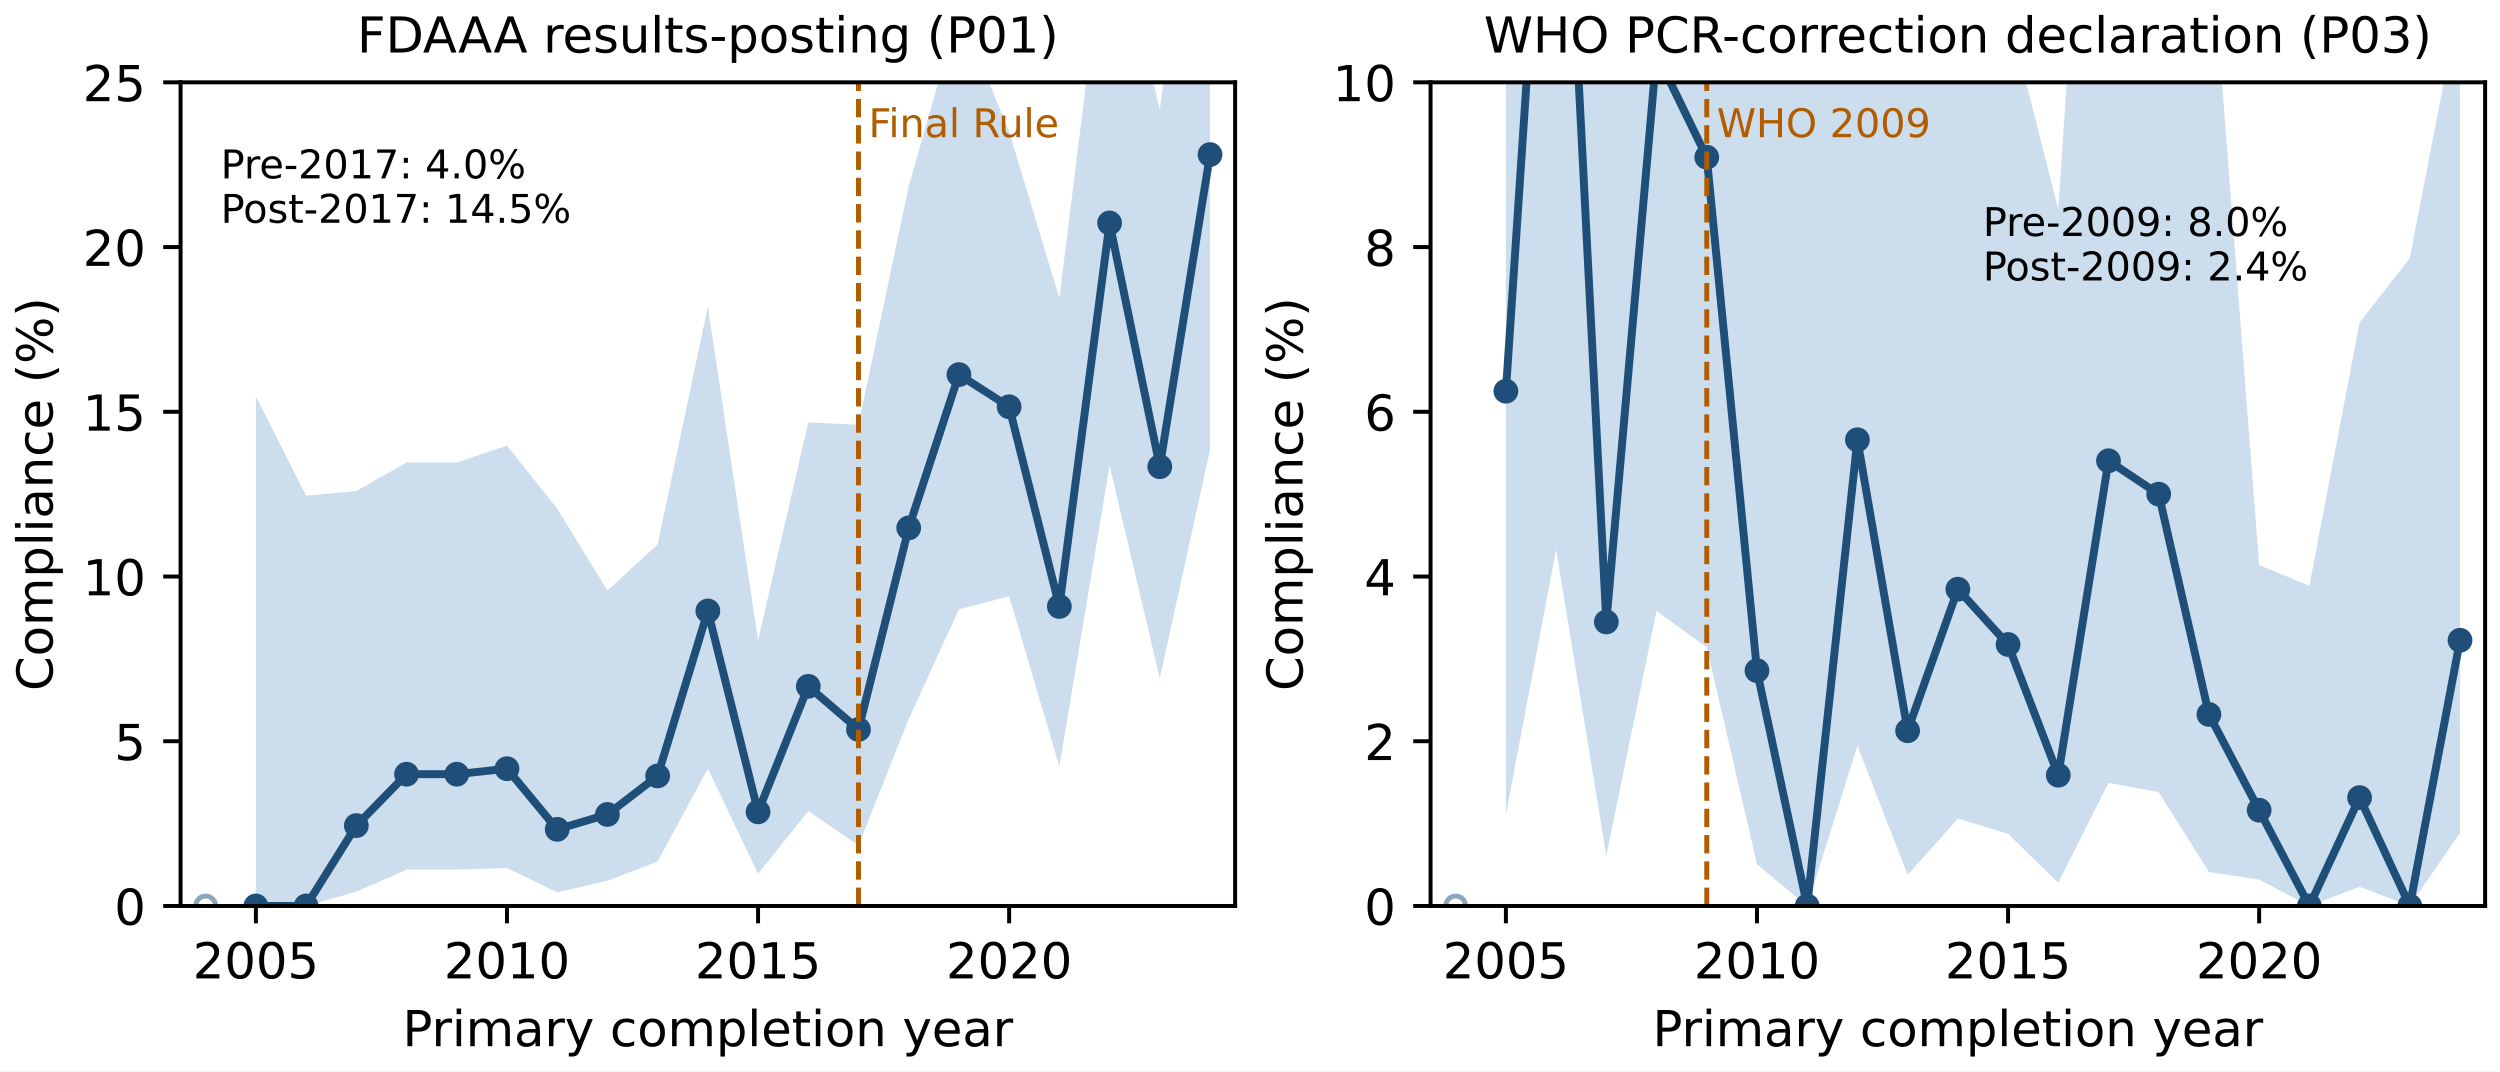
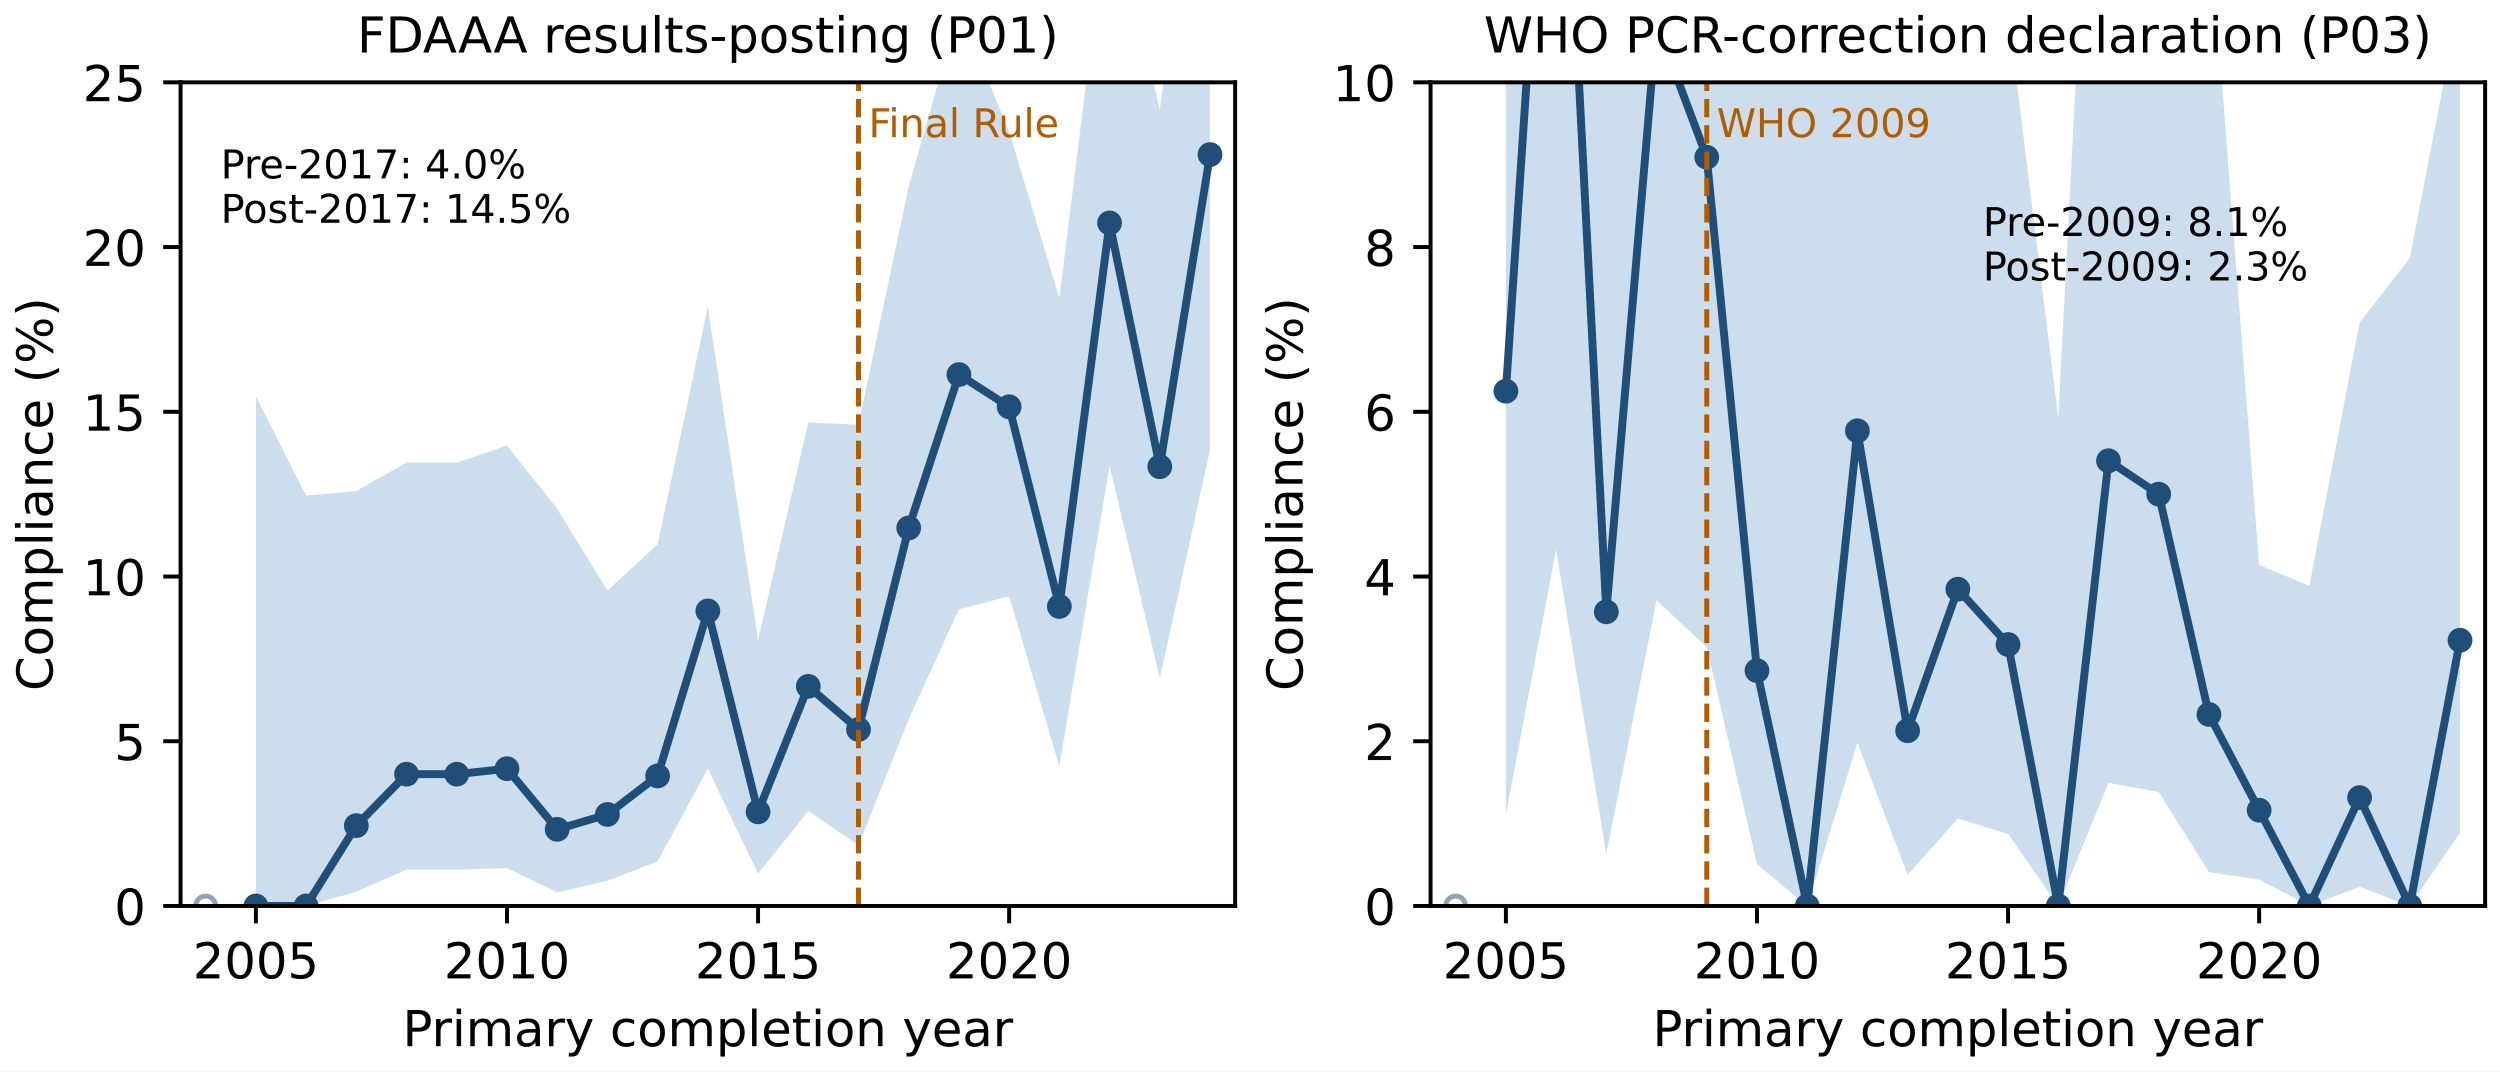
<svg xmlns="http://www.w3.org/2000/svg" xmlns:xlink="http://www.w3.org/1999/xlink" width="504pt" height="216pt" viewBox="0 0 504 216" version="1.1">
  <defs>
    <style type="text/css">*{stroke-linejoin: round; stroke-linecap: butt}</style>
  </defs>
  <g id="figure_1">
    <g id="patch_1">
      <path d="M 0 216  L 504 216  L 504 0  L 0 0  z " style="fill: #ffffff" />
    </g>
    <g id="axes_1">
      <g id="patch_2">
        <path d="M 36.403 182.644  L 249 182.644  L 249 16.599  L 36.403 16.599  z " style="fill: #ffffff" />
      </g>
      <g id="FillBetweenPolyCollection_1">
        <path d="M 51.589 79.935  L 51.589 182.644  L 61.712 182.644  L 71.836 179.775  L 81.96 175.312  L 92.083 175.312  L 102.207 175.004  L 112.331 179.909  L 122.454 177.562  L 132.578 173.667  L 142.702 154.953  L 152.825 176.159  L 162.949 163.508  L 173.072 170.432  L 183.196 144.977  L 193.32 122.84  L 203.443 120.195  L 213.567 154.527  L 223.691 93.867  L 233.814 136.721  L 243.938 90.709  L 243.938 -51.188  L 243.938 -51.188  L 233.814 22.144  L 223.691 -21.37  L 213.567 60.111  L 203.443 26.534  L 193.32 1.945  L 183.196 37.558  L 173.072 85.625  L 162.949 85.175  L 152.825 129.073  L 142.702 61.811  L 132.578 109.751  L 122.454 119.054  L 112.331 102.55  L 102.207 89.82  L 92.083 93.244  L 81.96 93.244  L 71.836 98.99  L 61.712 99.917  L 51.589 79.935  z " clip-path="url(#pf16d7f4deb)" style="fill: #377eb8; fill-opacity: 0.25" />
      </g>
      <g id="FillBetweenPolyCollection_2">
        <defs>
          <path id="m51cd6e3068" d="M 41.465 -248.821  L 41.465 -33.356  L 41.465 -248.821  L 41.465 -248.821  z " />
        </defs>
        <g clip-path="url(#pf16d7f4deb)">
          <use xlink:href="#m51cd6e3068" x="0" y="216" style="fill: #377eb8; fill-opacity: 0.1" />
        </g>
      </g>
      <g id="matplotlib.axis_1">
        <g id="xtick_1">
          <g id="line2d_1">
            <defs>
              <path id="m7ec296d7c9" d="M 0 0  L 0 3.5  " style="stroke: #000000; stroke-width: 0.8" />
            </defs>
            <g>
              <use xlink:href="#m7ec296d7c9" x="51.589" y="182.644" style="stroke: #000000; stroke-width: 0.8" />
            </g>
          </g>
          <g id="text_1">
            <text style="font-size: 10px; font-family: 'DejaVu Sans', 'Bitstream Vera Sans', 'Computer Modern Sans Serif', 'Lucida Grande', 'Verdana', 'Geneva', 'Lucid', 'Arial', 'Helvetica', 'Avant Garde', sans-serif; text-anchor: middle" x="51.589" y="197.242" transform="rotate(-0 51.58882 197.2419)">2005</text>
          </g>
        </g>
        <g id="xtick_2">
          <g id="line2d_2">
            <g>
              <use xlink:href="#m7ec296d7c9" x="102.207" y="182.644" style="stroke: #000000; stroke-width: 0.8" />
            </g>
          </g>
          <g id="text_2">
            <text style="font-size: 10px; font-family: 'DejaVu Sans', 'Bitstream Vera Sans', 'Computer Modern Sans Serif', 'Lucida Grande', 'Verdana', 'Geneva', 'Lucid', 'Arial', 'Helvetica', 'Avant Garde', sans-serif; text-anchor: middle" x="102.207" y="197.242" transform="rotate(-0 102.207 197.2419)">2010</text>
          </g>
        </g>
        <g id="xtick_3">
          <g id="line2d_3">
            <g>
              <use xlink:href="#m7ec296d7c9" x="152.825" y="182.644" style="stroke: #000000; stroke-width: 0.8" />
            </g>
          </g>
          <g id="text_3">
            <text style="font-size: 10px; font-family: 'DejaVu Sans', 'Bitstream Vera Sans', 'Computer Modern Sans Serif', 'Lucida Grande', 'Verdana', 'Geneva', 'Lucid', 'Arial', 'Helvetica', 'Avant Garde', sans-serif; text-anchor: middle" x="152.825" y="197.242" transform="rotate(-0 152.8252 197.2419)">2015</text>
          </g>
        </g>
        <g id="xtick_4">
          <g id="line2d_4">
            <g>
              <use xlink:href="#m7ec296d7c9" x="203.443" y="182.644" style="stroke: #000000; stroke-width: 0.8" />
            </g>
          </g>
          <g id="text_4">
            <text style="font-size: 10px; font-family: 'DejaVu Sans', 'Bitstream Vera Sans', 'Computer Modern Sans Serif', 'Lucida Grande', 'Verdana', 'Geneva', 'Lucid', 'Arial', 'Helvetica', 'Avant Garde', sans-serif; text-anchor: middle" x="203.443" y="197.242" transform="rotate(-0 203.4434 197.2419)">2020</text>
          </g>
        </g>
        <g id="text_5">
          <text style="font-size: 10px; font-family: 'DejaVu Sans', 'Bitstream Vera Sans', 'Computer Modern Sans Serif', 'Lucida Grande', 'Verdana', 'Geneva', 'Lucid', 'Arial', 'Helvetica', 'Avant Garde', sans-serif; text-anchor: middle" x="142.702" y="210.92" transform="rotate(-0 142.7016 210.9201)">Primary completion year</text>
        </g>
      </g>
      <g id="matplotlib.axis_2">
        <g id="ytick_1">
          <g id="line2d_5">
            <defs>
              <path id="m35e8b12c2d" d="M 0 0  L -3.5 0  " style="stroke: #000000; stroke-width: 0.8" />
            </defs>
            <g>
              <use xlink:href="#m35e8b12c2d" x="36.403" y="182.644" style="stroke: #000000; stroke-width: 0.8" />
            </g>
          </g>
          <g id="text_6">
            <text style="font-size: 10px; font-family: 'DejaVu Sans', 'Bitstream Vera Sans', 'Computer Modern Sans Serif', 'Lucida Grande', 'Verdana', 'Geneva', 'Lucid', 'Arial', 'Helvetica', 'Avant Garde', sans-serif; text-anchor: end" x="29.403" y="186.443" transform="rotate(-0 29.40337 186.4427)">0</text>
          </g>
        </g>
        <g id="ytick_2">
          <g id="line2d_6">
            <g>
              <use xlink:href="#m35e8b12c2d" x="36.403" y="149.435" style="stroke: #000000; stroke-width: 0.8" />
            </g>
          </g>
          <g id="text_7">
            <text style="font-size: 10px; font-family: 'DejaVu Sans', 'Bitstream Vera Sans', 'Computer Modern Sans Serif', 'Lucida Grande', 'Verdana', 'Geneva', 'Lucid', 'Arial', 'Helvetica', 'Avant Garde', sans-serif; text-anchor: end" x="29.403" y="153.234" transform="rotate(-0 29.40337 153.2338)">5</text>
          </g>
        </g>
        <g id="ytick_3">
          <g id="line2d_7">
            <g>
              <use xlink:href="#m35e8b12c2d" x="36.403" y="116.226" style="stroke: #000000; stroke-width: 0.8" />
            </g>
          </g>
          <g id="text_8">
            <text style="font-size: 10px; font-family: 'DejaVu Sans', 'Bitstream Vera Sans', 'Computer Modern Sans Serif', 'Lucida Grande', 'Verdana', 'Geneva', 'Lucid', 'Arial', 'Helvetica', 'Avant Garde', sans-serif; text-anchor: end" x="29.403" y="120.025" transform="rotate(-0 29.40337 120.0248)">10</text>
          </g>
        </g>
        <g id="ytick_4">
          <g id="line2d_8">
            <g>
              <use xlink:href="#m35e8b12c2d" x="36.403" y="83.017" style="stroke: #000000; stroke-width: 0.8" />
            </g>
          </g>
          <g id="text_9">
            <text style="font-size: 10px; font-family: 'DejaVu Sans', 'Bitstream Vera Sans', 'Computer Modern Sans Serif', 'Lucida Grande', 'Verdana', 'Geneva', 'Lucid', 'Arial', 'Helvetica', 'Avant Garde', sans-serif; text-anchor: end" x="29.403" y="86.816" transform="rotate(-0 29.40337 86.81583)">15</text>
          </g>
        </g>
        <g id="ytick_5">
          <g id="line2d_9">
            <g>
              <use xlink:href="#m35e8b12c2d" x="36.403" y="49.808" style="stroke: #000000; stroke-width: 0.8" />
            </g>
          </g>
          <g id="text_10">
            <text style="font-size: 10px; font-family: 'DejaVu Sans', 'Bitstream Vera Sans', 'Computer Modern Sans Serif', 'Lucida Grande', 'Verdana', 'Geneva', 'Lucid', 'Arial', 'Helvetica', 'Avant Garde', sans-serif; text-anchor: end" x="29.403" y="53.607" transform="rotate(-0 29.40337 53.60686)">20</text>
          </g>
        </g>
        <g id="ytick_6">
          <g id="line2d_10">
            <g>
              <use xlink:href="#m35e8b12c2d" x="36.403" y="16.599" style="stroke: #000000; stroke-width: 0.8" />
            </g>
          </g>
          <g id="text_11">
            <text style="font-size: 10px; font-family: 'DejaVu Sans', 'Bitstream Vera Sans', 'Computer Modern Sans Serif', 'Lucida Grande', 'Verdana', 'Geneva', 'Lucid', 'Arial', 'Helvetica', 'Avant Garde', sans-serif; text-anchor: end" x="29.403" y="20.398" transform="rotate(-0 29.40337 20.3979)">25</text>
          </g>
        </g>
        <g id="text_12">
          <text style="font-size: 10px; font-family: 'DejaVu Sans', 'Bitstream Vera Sans', 'Computer Modern Sans Serif', 'Lucida Grande', 'Verdana', 'Geneva', 'Lucid', 'Arial', 'Helvetica', 'Avant Garde', sans-serif; text-anchor: middle" x="10.599" y="99.621" transform="rotate(-90 10.59868 99.62109)">Compliance (%)</text>
        </g>
      </g>
      <g id="line2d_11">
        <path d="M 51.589 182.644  L 61.712 182.644  L 71.836 166.444  L 81.96 156.076  L 92.083 156.076  L 102.207 154.969  L 112.331 167.197  L 122.454 164.194  L 132.578 156.426  L 142.702 123.165  L 152.825 163.667  L 162.949 138.365  L 173.072 147.062  L 183.196 106.426  L 193.32 75.518  L 203.443 82.01  L 213.567 122.264  L 223.691 44.948  L 233.814 94.086  L 243.938 31.164  " clip-path="url(#pf16d7f4deb)" style="fill: none; stroke: #1f4e79; stroke-width: 1.6; stroke-linecap: square" />
        <defs>
          <path id="m28470a1b3a" d="M 0 2  C 0.53 2 1.039 1.789 1.414 1.414  C 1.789 1.039 2 0.53 2 0  C 2 -0.53 1.789 -1.039 1.414 -1.414  C 1.039 -1.789 0.53 -2 0 -2  C -0.53 -2 -1.039 -1.789 -1.414 -1.414  C -1.789 -1.039 -2 -0.53 -2 0  C -2 0.53 -1.789 1.039 -1.414 1.414  C -1.039 1.789 -0.53 2 0 2  z " style="stroke: #1f4e79" />
        </defs>
        <g clip-path="url(#pf16d7f4deb)">
          <use xlink:href="#m28470a1b3a" x="51.589" y="182.644" style="fill: #1f4e79; stroke: #1f4e79" />
          <use xlink:href="#m28470a1b3a" x="61.712" y="182.644" style="fill: #1f4e79; stroke: #1f4e79" />
          <use xlink:href="#m28470a1b3a" x="71.836" y="166.444" style="fill: #1f4e79; stroke: #1f4e79" />
          <use xlink:href="#m28470a1b3a" x="81.96" y="156.076" style="fill: #1f4e79; stroke: #1f4e79" />
          <use xlink:href="#m28470a1b3a" x="92.083" y="156.076" style="fill: #1f4e79; stroke: #1f4e79" />
          <use xlink:href="#m28470a1b3a" x="102.207" y="154.969" style="fill: #1f4e79; stroke: #1f4e79" />
          <use xlink:href="#m28470a1b3a" x="112.331" y="167.197" style="fill: #1f4e79; stroke: #1f4e79" />
          <use xlink:href="#m28470a1b3a" x="122.454" y="164.194" style="fill: #1f4e79; stroke: #1f4e79" />
          <use xlink:href="#m28470a1b3a" x="132.578" y="156.426" style="fill: #1f4e79; stroke: #1f4e79" />
          <use xlink:href="#m28470a1b3a" x="142.702" y="123.165" style="fill: #1f4e79; stroke: #1f4e79" />
          <use xlink:href="#m28470a1b3a" x="152.825" y="163.667" style="fill: #1f4e79; stroke: #1f4e79" />
          <use xlink:href="#m28470a1b3a" x="162.949" y="138.365" style="fill: #1f4e79; stroke: #1f4e79" />
          <use xlink:href="#m28470a1b3a" x="173.072" y="147.062" style="fill: #1f4e79; stroke: #1f4e79" />
          <use xlink:href="#m28470a1b3a" x="183.196" y="106.426" style="fill: #1f4e79; stroke: #1f4e79" />
          <use xlink:href="#m28470a1b3a" x="193.32" y="75.518" style="fill: #1f4e79; stroke: #1f4e79" />
          <use xlink:href="#m28470a1b3a" x="203.443" y="82.01" style="fill: #1f4e79; stroke: #1f4e79" />
          <use xlink:href="#m28470a1b3a" x="213.567" y="122.264" style="fill: #1f4e79; stroke: #1f4e79" />
          <use xlink:href="#m28470a1b3a" x="223.691" y="44.948" style="fill: #1f4e79; stroke: #1f4e79" />
          <use xlink:href="#m28470a1b3a" x="233.814" y="94.086" style="fill: #1f4e79; stroke: #1f4e79" />
          <use xlink:href="#m28470a1b3a" x="243.938" y="31.164" style="fill: #1f4e79; stroke: #1f4e79" />
        </g>
      </g>
      <g id="line2d_12">
        <path d="M 41.465 182.644  " clip-path="url(#pf16d7f4deb)" style="fill: none; stroke: #1f4e79; stroke-opacity: 0.5; stroke-width: 0.7; stroke-linecap: square" />
        <defs>
          <path id="mfff2689af4" d="M 0 2  C 0.53 2 1.039 1.789 1.414 1.414  C 1.789 1.039 2 0.53 2 0  C 2 -0.53 1.789 -1.039 1.414 -1.414  C 1.039 -1.789 0.53 -2 0 -2  C -0.53 -2 -1.039 -1.789 -1.414 -1.414  C -1.789 -1.039 -2 -0.53 -2 0  C -2 0.53 -1.789 1.039 -1.414 1.414  C -1.039 1.789 -0.53 2 0 2  z " style="stroke: #1f4e79; stroke-opacity: 0.5" />
        </defs>
        <g clip-path="url(#pf16d7f4deb)">
          <use xlink:href="#mfff2689af4" x="41.465" y="182.644" style="fill: #ffffff; fill-opacity: 0.5; stroke: #1f4e79; stroke-opacity: 0.5" />
        </g>
      </g>
      <g id="line2d_13">
        <path d="M 173.072 182.644  L 173.072 16.599  " clip-path="url(#pf16d7f4deb)" style="fill: none; stroke-dasharray: 3.7,1.6; stroke-dashoffset: 0; stroke: #b25c00" />
      </g>
      <g id="patch_3">
        <path d="M 36.403 182.644  L 36.403 16.599  " style="fill: none; stroke: #000000; stroke-width: 0.8; stroke-linejoin: miter; stroke-linecap: square" />
      </g>
      <g id="patch_4">
        <path d="M 249 182.644  L 249 16.599  " style="fill: none; stroke: #000000; stroke-width: 0.8; stroke-linejoin: miter; stroke-linecap: square" />
      </g>
      <g id="patch_5">
        <path d="M 36.403 182.644  L 249 182.644  " style="fill: none; stroke: #000000; stroke-width: 0.8; stroke-linejoin: miter; stroke-linecap: square" />
      </g>
      <g id="patch_6">
        <path d="M 36.403 16.599  L 249 16.599  " style="fill: none; stroke: #000000; stroke-width: 0.8; stroke-linejoin: miter; stroke-linecap: square" />
      </g>
      <g id="text_13">
        <text style="font-size: 8px; font-family: 'DejaVu Sans', 'Bitstream Vera Sans', 'Computer Modern Sans Serif', 'Lucida Grande', 'Verdana', 'Geneva', 'Lucid', 'Arial', 'Helvetica', 'Avant Garde', sans-serif; text-anchor: start; fill: #b25c00" x="175.097" y="27.659" transform="rotate(-0 175.0972 27.65877)">Final Rule</text>
      </g>
      <g id="text_14">
        <text style="font-size: 8px; font-family: 'DejaVu Sans', 'Bitstream Vera Sans', 'Computer Modern Sans Serif', 'Lucida Grande', 'Verdana', 'Geneva', 'Lucid', 'Arial', 'Helvetica', 'Avant Garde', sans-serif" transform="translate(44.50227 35.96101)">Pre-2017: 4.0%</text>
        <text style="font-size: 8px; font-family: 'DejaVu Sans', 'Bitstream Vera Sans', 'Computer Modern Sans Serif', 'Lucida Grande', 'Verdana', 'Geneva', 'Lucid', 'Arial', 'Helvetica', 'Avant Garde', sans-serif" transform="translate(44.50227 44.91926)">Post-2017: 14.5%</text>
      </g>
      <g id="text_15">
        <text style="font-size: 10px; font-family: 'DejaVu Sans', 'Bitstream Vera Sans', 'Computer Modern Sans Serif', 'Lucida Grande', 'Verdana', 'Geneva', 'Lucid', 'Arial', 'Helvetica', 'Avant Garde', sans-serif; text-anchor: middle" x="142.702" y="10.599" transform="rotate(-0 142.7016 10.59868)">FDAAA results-posting (P01)</text>
      </g>
    </g>
    <g id="axes_2">
      <g id="patch_7">
        <path d="M 288.403 182.644  L 501 182.644  L 501 16.599  L 288.403 16.599  z " style="fill: #ffffff" />
      </g>
      <g id="FillBetweenPolyCollection_3">
-         <path d="M 303.589 -287.741  L 303.589 164.18  L 313.712 110.816  L 323.836 172.493  L 333.96 123.175  L 344.083 130.499  L 354.207 174.239  L 364.331 182.644  L 374.454 150.37  L 384.578 176.391  L 394.702 165.023  L 404.825 168.115  L 414.949 177.982  L 425.072 157.818  L 435.196 159.695  L 445.32 175.807  L 455.443 177.339  L 465.567 182.644  L 475.691 178.781  L 485.814 182.644  L 495.938 167.88  L 495.938 -0.346  L 495.938 -0.346  L 485.814 52.047  L 475.691 65.023  L 465.567 118.11  L 455.443 113.902  L 445.32 -17.59  L 435.196 -91.395  L 425.072 -111.333  L 414.949 42.194  L 404.825 2.377  L 394.702 -32.902  L 384.578 -1.882  L 374.454 -72.571  L 364.331 -24.174  L 354.207 -58.671  L 344.083 -208.767  L 333.96 -255.467  L 323.836 -102.547  L 313.712 -518.641  L 303.589 -287.741  z " clip-path="url(#p718beea7c7)" style="fill: #377eb8; fill-opacity: 0.25" />
+         <path d="M 303.589 -287.741  L 303.589 164.18  L 313.712 110.816  L 323.836 172.129  L 333.96 121.01  L 344.083 130.499  L 354.207 174.239  L 364.331 182.644  L 374.454 149.743  L 384.578 176.391  L 394.702 165.023  L 404.825 168.115  L 414.949 182.644  L 425.072 157.818  L 435.196 159.695  L 445.32 175.807  L 455.443 177.339  L 465.567 182.644  L 475.691 178.781  L 485.814 182.644  L 495.938 167.88  L 495.938 -0.346  L 495.938 -0.346  L 485.814 52.047  L 475.691 65.023  L 465.567 118.11  L 455.443 113.902  L 445.32 -17.59  L 435.196 -91.395  L 425.072 -111.333  L 414.949 84.272  L 404.825 2.377  L 394.702 -32.902  L 384.578 -1.882  L 374.454 -77.092  L 364.331 -24.174  L 354.207 -58.671  L 344.083 -208.767  L 333.96 -268.93  L 323.836 -111.458  L 313.712 -518.641  L 303.589 -287.741  z " clip-path="url(#p718beea7c7)" style="fill: #377eb8; fill-opacity: 0.25" />
      </g>
      <g id="FillBetweenPolyCollection_4">
        <path d="M 293.465 -1134.84  L 293.465 182.644  L 293.465 -1134.84  L 293.465 -1134.84  z " clip-path="url(#p718beea7c7)" style="fill: #377eb8; fill-opacity: 0.1" />
      </g>
      <g id="matplotlib.axis_3">
        <g id="xtick_5">
          <g id="line2d_14">
            <g>
              <use xlink:href="#m7ec296d7c9" x="303.589" y="182.644" style="stroke: #000000; stroke-width: 0.8" />
            </g>
          </g>
          <g id="text_16">
            <text style="font-size: 10px; font-family: 'DejaVu Sans', 'Bitstream Vera Sans', 'Computer Modern Sans Serif', 'Lucida Grande', 'Verdana', 'Geneva', 'Lucid', 'Arial', 'Helvetica', 'Avant Garde', sans-serif; text-anchor: middle" x="303.589" y="197.242" transform="rotate(-0 303.5888 197.2419)">2005</text>
          </g>
        </g>
        <g id="xtick_6">
          <g id="line2d_15">
            <g>
              <use xlink:href="#m7ec296d7c9" x="354.207" y="182.644" style="stroke: #000000; stroke-width: 0.8" />
            </g>
          </g>
          <g id="text_17">
            <text style="font-size: 10px; font-family: 'DejaVu Sans', 'Bitstream Vera Sans', 'Computer Modern Sans Serif', 'Lucida Grande', 'Verdana', 'Geneva', 'Lucid', 'Arial', 'Helvetica', 'Avant Garde', sans-serif; text-anchor: middle" x="354.207" y="197.242" transform="rotate(-0 354.207 197.2419)">2010</text>
          </g>
        </g>
        <g id="xtick_7">
          <g id="line2d_16">
            <g>
              <use xlink:href="#m7ec296d7c9" x="404.825" y="182.644" style="stroke: #000000; stroke-width: 0.8" />
            </g>
          </g>
          <g id="text_18">
            <text style="font-size: 10px; font-family: 'DejaVu Sans', 'Bitstream Vera Sans', 'Computer Modern Sans Serif', 'Lucida Grande', 'Verdana', 'Geneva', 'Lucid', 'Arial', 'Helvetica', 'Avant Garde', sans-serif; text-anchor: middle" x="404.825" y="197.242" transform="rotate(-0 404.8252 197.2419)">2015</text>
          </g>
        </g>
        <g id="xtick_8">
          <g id="line2d_17">
            <g>
              <use xlink:href="#m7ec296d7c9" x="455.443" y="182.644" style="stroke: #000000; stroke-width: 0.8" />
            </g>
          </g>
          <g id="text_19">
            <text style="font-size: 10px; font-family: 'DejaVu Sans', 'Bitstream Vera Sans', 'Computer Modern Sans Serif', 'Lucida Grande', 'Verdana', 'Geneva', 'Lucid', 'Arial', 'Helvetica', 'Avant Garde', sans-serif; text-anchor: middle" x="455.443" y="197.242" transform="rotate(-0 455.4434 197.2419)">2020</text>
          </g>
        </g>
        <g id="text_20">
          <text style="font-size: 10px; font-family: 'DejaVu Sans', 'Bitstream Vera Sans', 'Computer Modern Sans Serif', 'Lucida Grande', 'Verdana', 'Geneva', 'Lucid', 'Arial', 'Helvetica', 'Avant Garde', sans-serif; text-anchor: middle" x="394.702" y="210.92" transform="rotate(-0 394.7016 210.9201)">Primary completion year</text>
        </g>
      </g>
      <g id="matplotlib.axis_4">
        <g id="ytick_7">
          <g id="line2d_18">
            <g>
              <use xlink:href="#m35e8b12c2d" x="288.403" y="182.644" style="stroke: #000000; stroke-width: 0.8" />
            </g>
          </g>
          <g id="text_21">
            <text style="font-size: 10px; font-family: 'DejaVu Sans', 'Bitstream Vera Sans', 'Computer Modern Sans Serif', 'Lucida Grande', 'Verdana', 'Geneva', 'Lucid', 'Arial', 'Helvetica', 'Avant Garde', sans-serif; text-anchor: end" x="281.403" y="186.443" transform="rotate(-0 281.4034 186.4427)">0</text>
          </g>
        </g>
        <g id="ytick_8">
          <g id="line2d_19">
            <g>
              <use xlink:href="#m35e8b12c2d" x="288.403" y="149.435" style="stroke: #000000; stroke-width: 0.8" />
            </g>
          </g>
          <g id="text_22">
            <text style="font-size: 10px; font-family: 'DejaVu Sans', 'Bitstream Vera Sans', 'Computer Modern Sans Serif', 'Lucida Grande', 'Verdana', 'Geneva', 'Lucid', 'Arial', 'Helvetica', 'Avant Garde', sans-serif; text-anchor: end" x="281.403" y="153.234" transform="rotate(-0 281.4034 153.2338)">2</text>
          </g>
        </g>
        <g id="ytick_9">
          <g id="line2d_20">
            <g>
              <use xlink:href="#m35e8b12c2d" x="288.403" y="116.226" style="stroke: #000000; stroke-width: 0.8" />
            </g>
          </g>
          <g id="text_23">
            <text style="font-size: 10px; font-family: 'DejaVu Sans', 'Bitstream Vera Sans', 'Computer Modern Sans Serif', 'Lucida Grande', 'Verdana', 'Geneva', 'Lucid', 'Arial', 'Helvetica', 'Avant Garde', sans-serif; text-anchor: end" x="281.403" y="120.025" transform="rotate(-0 281.4034 120.0248)">4</text>
          </g>
        </g>
        <g id="ytick_10">
          <g id="line2d_21">
            <g>
              <use xlink:href="#m35e8b12c2d" x="288.403" y="83.017" style="stroke: #000000; stroke-width: 0.8" />
            </g>
          </g>
          <g id="text_24">
            <text style="font-size: 10px; font-family: 'DejaVu Sans', 'Bitstream Vera Sans', 'Computer Modern Sans Serif', 'Lucida Grande', 'Verdana', 'Geneva', 'Lucid', 'Arial', 'Helvetica', 'Avant Garde', sans-serif; text-anchor: end" x="281.403" y="86.816" transform="rotate(-0 281.4034 86.81583)">6</text>
          </g>
        </g>
        <g id="ytick_11">
          <g id="line2d_22">
            <g>
              <use xlink:href="#m35e8b12c2d" x="288.403" y="49.808" style="stroke: #000000; stroke-width: 0.8" />
            </g>
          </g>
          <g id="text_25">
            <text style="font-size: 10px; font-family: 'DejaVu Sans', 'Bitstream Vera Sans', 'Computer Modern Sans Serif', 'Lucida Grande', 'Verdana', 'Geneva', 'Lucid', 'Arial', 'Helvetica', 'Avant Garde', sans-serif; text-anchor: end" x="281.403" y="53.607" transform="rotate(-0 281.4034 53.60686)">8</text>
          </g>
        </g>
        <g id="ytick_12">
          <g id="line2d_23">
            <g>
              <use xlink:href="#m35e8b12c2d" x="288.403" y="16.599" style="stroke: #000000; stroke-width: 0.8" />
            </g>
          </g>
          <g id="text_26">
            <text style="font-size: 10px; font-family: 'DejaVu Sans', 'Bitstream Vera Sans', 'Computer Modern Sans Serif', 'Lucida Grande', 'Verdana', 'Geneva', 'Lucid', 'Arial', 'Helvetica', 'Avant Garde', sans-serif; text-anchor: end" x="281.403" y="20.398" transform="rotate(-0 281.4034 20.3979)">10</text>
          </g>
        </g>
        <g id="text_27">
          <text style="font-size: 10px; font-family: 'DejaVu Sans', 'Bitstream Vera Sans', 'Computer Modern Sans Serif', 'Lucida Grande', 'Verdana', 'Geneva', 'Lucid', 'Arial', 'Helvetica', 'Avant Garde', sans-serif; text-anchor: middle" x="262.599" y="99.621" transform="rotate(-90 262.5987 99.62109)">Compliance (%)</text>
        </g>
      </g>
      <g id="line2d_24">
-         <path d="M 303.589 78.865  L 308.919 -1  M 317.38 -1  L 323.836 125.387  L 333.96 10.873  L 344.083 31.694  L 354.207 135.202  L 364.331 182.644  L 374.454 88.656  L 384.578 147.315  L 394.702 118.78  L 404.825 129.931  L 414.949 156.287  L 425.072 92.89  L 435.196 99.621  L 445.32 144.028  L 455.443 163.336  L 465.567 182.644  L 475.691 160.796  L 485.814 182.644  L 495.938 129.081  " clip-path="url(#p718beea7c7)" style="fill: none; stroke: #1f4e79; stroke-width: 1.6; stroke-linecap: square" />
+         <path d="M 303.589 78.865  L 308.919 -1  M 317.419 -1  L 323.836 123.342  L 333.96 4.738  L 344.083 31.694  L 354.207 135.202  L 364.331 182.644  L 374.454 86.848  L 384.578 147.315  L 394.702 118.78  L 404.825 129.931  L 414.949 182.644  L 425.072 92.89  L 435.196 99.621  L 445.32 144.028  L 455.443 163.336  L 465.567 182.644  L 475.691 160.796  L 485.814 182.644  L 495.938 129.081  " clip-path="url(#p718beea7c7)" style="fill: none; stroke: #1f4e79; stroke-width: 1.6; stroke-linecap: square" />
        <g clip-path="url(#p718beea7c7)">
          <use xlink:href="#m28470a1b3a" x="303.589" y="78.865" style="fill: #1f4e79; stroke: #1f4e79" />
          <use xlink:href="#m28470a1b3a" x="308.919" y="-1" style="fill: #1f4e79; stroke: #1f4e79" />
-           <use xlink:href="#m28470a1b3a" x="317.38" y="-1" style="fill: #1f4e79; stroke: #1f4e79" />
-           <use xlink:href="#m28470a1b3a" x="323.836" y="125.387" style="fill: #1f4e79; stroke: #1f4e79" />
-           <use xlink:href="#m28470a1b3a" x="333.96" y="10.873" style="fill: #1f4e79; stroke: #1f4e79" />
+           <use xlink:href="#m28470a1b3a" x="317.419" y="-1" style="fill: #1f4e79; stroke: #1f4e79" />
+           <use xlink:href="#m28470a1b3a" x="323.836" y="123.342" style="fill: #1f4e79; stroke: #1f4e79" />
+           <use xlink:href="#m28470a1b3a" x="333.96" y="4.738" style="fill: #1f4e79; stroke: #1f4e79" />
          <use xlink:href="#m28470a1b3a" x="344.083" y="31.694" style="fill: #1f4e79; stroke: #1f4e79" />
          <use xlink:href="#m28470a1b3a" x="354.207" y="135.202" style="fill: #1f4e79; stroke: #1f4e79" />
          <use xlink:href="#m28470a1b3a" x="364.331" y="182.644" style="fill: #1f4e79; stroke: #1f4e79" />
-           <use xlink:href="#m28470a1b3a" x="374.454" y="88.656" style="fill: #1f4e79; stroke: #1f4e79" />
+           <use xlink:href="#m28470a1b3a" x="374.454" y="86.848" style="fill: #1f4e79; stroke: #1f4e79" />
          <use xlink:href="#m28470a1b3a" x="384.578" y="147.315" style="fill: #1f4e79; stroke: #1f4e79" />
          <use xlink:href="#m28470a1b3a" x="394.702" y="118.78" style="fill: #1f4e79; stroke: #1f4e79" />
          <use xlink:href="#m28470a1b3a" x="404.825" y="129.931" style="fill: #1f4e79; stroke: #1f4e79" />
-           <use xlink:href="#m28470a1b3a" x="414.949" y="156.287" style="fill: #1f4e79; stroke: #1f4e79" />
+           <use xlink:href="#m28470a1b3a" x="414.949" y="182.644" style="fill: #1f4e79; stroke: #1f4e79" />
          <use xlink:href="#m28470a1b3a" x="425.072" y="92.89" style="fill: #1f4e79; stroke: #1f4e79" />
          <use xlink:href="#m28470a1b3a" x="435.196" y="99.621" style="fill: #1f4e79; stroke: #1f4e79" />
          <use xlink:href="#m28470a1b3a" x="445.32" y="144.028" style="fill: #1f4e79; stroke: #1f4e79" />
          <use xlink:href="#m28470a1b3a" x="455.443" y="163.336" style="fill: #1f4e79; stroke: #1f4e79" />
          <use xlink:href="#m28470a1b3a" x="465.567" y="182.644" style="fill: #1f4e79; stroke: #1f4e79" />
          <use xlink:href="#m28470a1b3a" x="475.691" y="160.796" style="fill: #1f4e79; stroke: #1f4e79" />
          <use xlink:href="#m28470a1b3a" x="485.814" y="182.644" style="fill: #1f4e79; stroke: #1f4e79" />
          <use xlink:href="#m28470a1b3a" x="495.938" y="129.081" style="fill: #1f4e79; stroke: #1f4e79" />
        </g>
      </g>
      <g id="line2d_25">
        <path d="M 293.465 182.644  " clip-path="url(#p718beea7c7)" style="fill: none; stroke: #1f4e79; stroke-opacity: 0.5; stroke-width: 0.7; stroke-linecap: square" />
        <g clip-path="url(#p718beea7c7)">
          <use xlink:href="#mfff2689af4" x="293.465" y="182.644" style="fill: #ffffff; fill-opacity: 0.5; stroke: #1f4e79; stroke-opacity: 0.5" />
        </g>
      </g>
      <g id="line2d_26">
        <path d="M 344.083 182.644  L 344.083 16.599  " clip-path="url(#p718beea7c7)" style="fill: none; stroke-dasharray: 3.7,1.6; stroke-dashoffset: 0; stroke: #b25c00" />
      </g>
      <g id="patch_8">
        <path d="M 288.403 182.644  L 288.403 16.599  " style="fill: none; stroke: #000000; stroke-width: 0.8; stroke-linejoin: miter; stroke-linecap: square" />
      </g>
      <g id="patch_9">
        <path d="M 501 182.644  L 501 16.599  " style="fill: none; stroke: #000000; stroke-width: 0.8; stroke-linejoin: miter; stroke-linecap: square" />
      </g>
      <g id="patch_10">
        <path d="M 288.403 182.644  L 501 182.644  " style="fill: none; stroke: #000000; stroke-width: 0.8; stroke-linejoin: miter; stroke-linecap: square" />
      </g>
      <g id="patch_11">
        <path d="M 288.403 16.599  L 501 16.599  " style="fill: none; stroke: #000000; stroke-width: 0.8; stroke-linejoin: miter; stroke-linecap: square" />
      </g>
      <g id="text_28">
        <text style="font-size: 8px; font-family: 'DejaVu Sans', 'Bitstream Vera Sans', 'Computer Modern Sans Serif', 'Lucida Grande', 'Verdana', 'Geneva', 'Lucid', 'Arial', 'Helvetica', 'Avant Garde', sans-serif; text-anchor: start; fill: #b25c00" x="346.108" y="27.659" transform="rotate(-0 346.1081 27.65877)">WHO 2009</text>
      </g>
      <g id="text_29">
-         <text style="font-size: 8px; font-family: 'DejaVu Sans', 'Bitstream Vera Sans', 'Computer Modern Sans Serif', 'Lucida Grande', 'Verdana', 'Geneva', 'Lucid', 'Arial', 'Helvetica', 'Avant Garde', sans-serif" transform="translate(399.7634 47.58415)">Pre-2009: 8.0%</text>
-         <text style="font-size: 8px; font-family: 'DejaVu Sans', 'Bitstream Vera Sans', 'Computer Modern Sans Serif', 'Lucida Grande', 'Verdana', 'Geneva', 'Lucid', 'Arial', 'Helvetica', 'Avant Garde', sans-serif" transform="translate(399.7634 56.5424)">Post-2009: 2.4%</text>
+         <text style="font-size: 8px; font-family: 'DejaVu Sans', 'Bitstream Vera Sans', 'Computer Modern Sans Serif', 'Lucida Grande', 'Verdana', 'Geneva', 'Lucid', 'Arial', 'Helvetica', 'Avant Garde', sans-serif" transform="translate(399.7634 47.58415)">Pre-2009: 8.1%</text>
+         <text style="font-size: 8px; font-family: 'DejaVu Sans', 'Bitstream Vera Sans', 'Computer Modern Sans Serif', 'Lucida Grande', 'Verdana', 'Geneva', 'Lucid', 'Arial', 'Helvetica', 'Avant Garde', sans-serif" transform="translate(399.7634 56.5424)">Post-2009: 2.3%</text>
      </g>
      <g id="text_30">
        <text style="font-size: 10px; font-family: 'DejaVu Sans', 'Bitstream Vera Sans', 'Computer Modern Sans Serif', 'Lucida Grande', 'Verdana', 'Geneva', 'Lucid', 'Arial', 'Helvetica', 'Avant Garde', sans-serif; text-anchor: middle" x="394.702" y="10.599" transform="rotate(-0 394.7016 10.59868)">WHO PCR-correction declaration (P03)</text>
      </g>
    </g>
  </g>
  <defs>
    <clipPath id="pf16d7f4deb">
      <rect x="36.403" y="16.599" width="212.596" height="166.045" />
    </clipPath>
    <clipPath id="p718beea7c7">
      <rect x="288.403" y="16.599" width="212.596" height="166.045" />
    </clipPath>
  </defs>
</svg>
